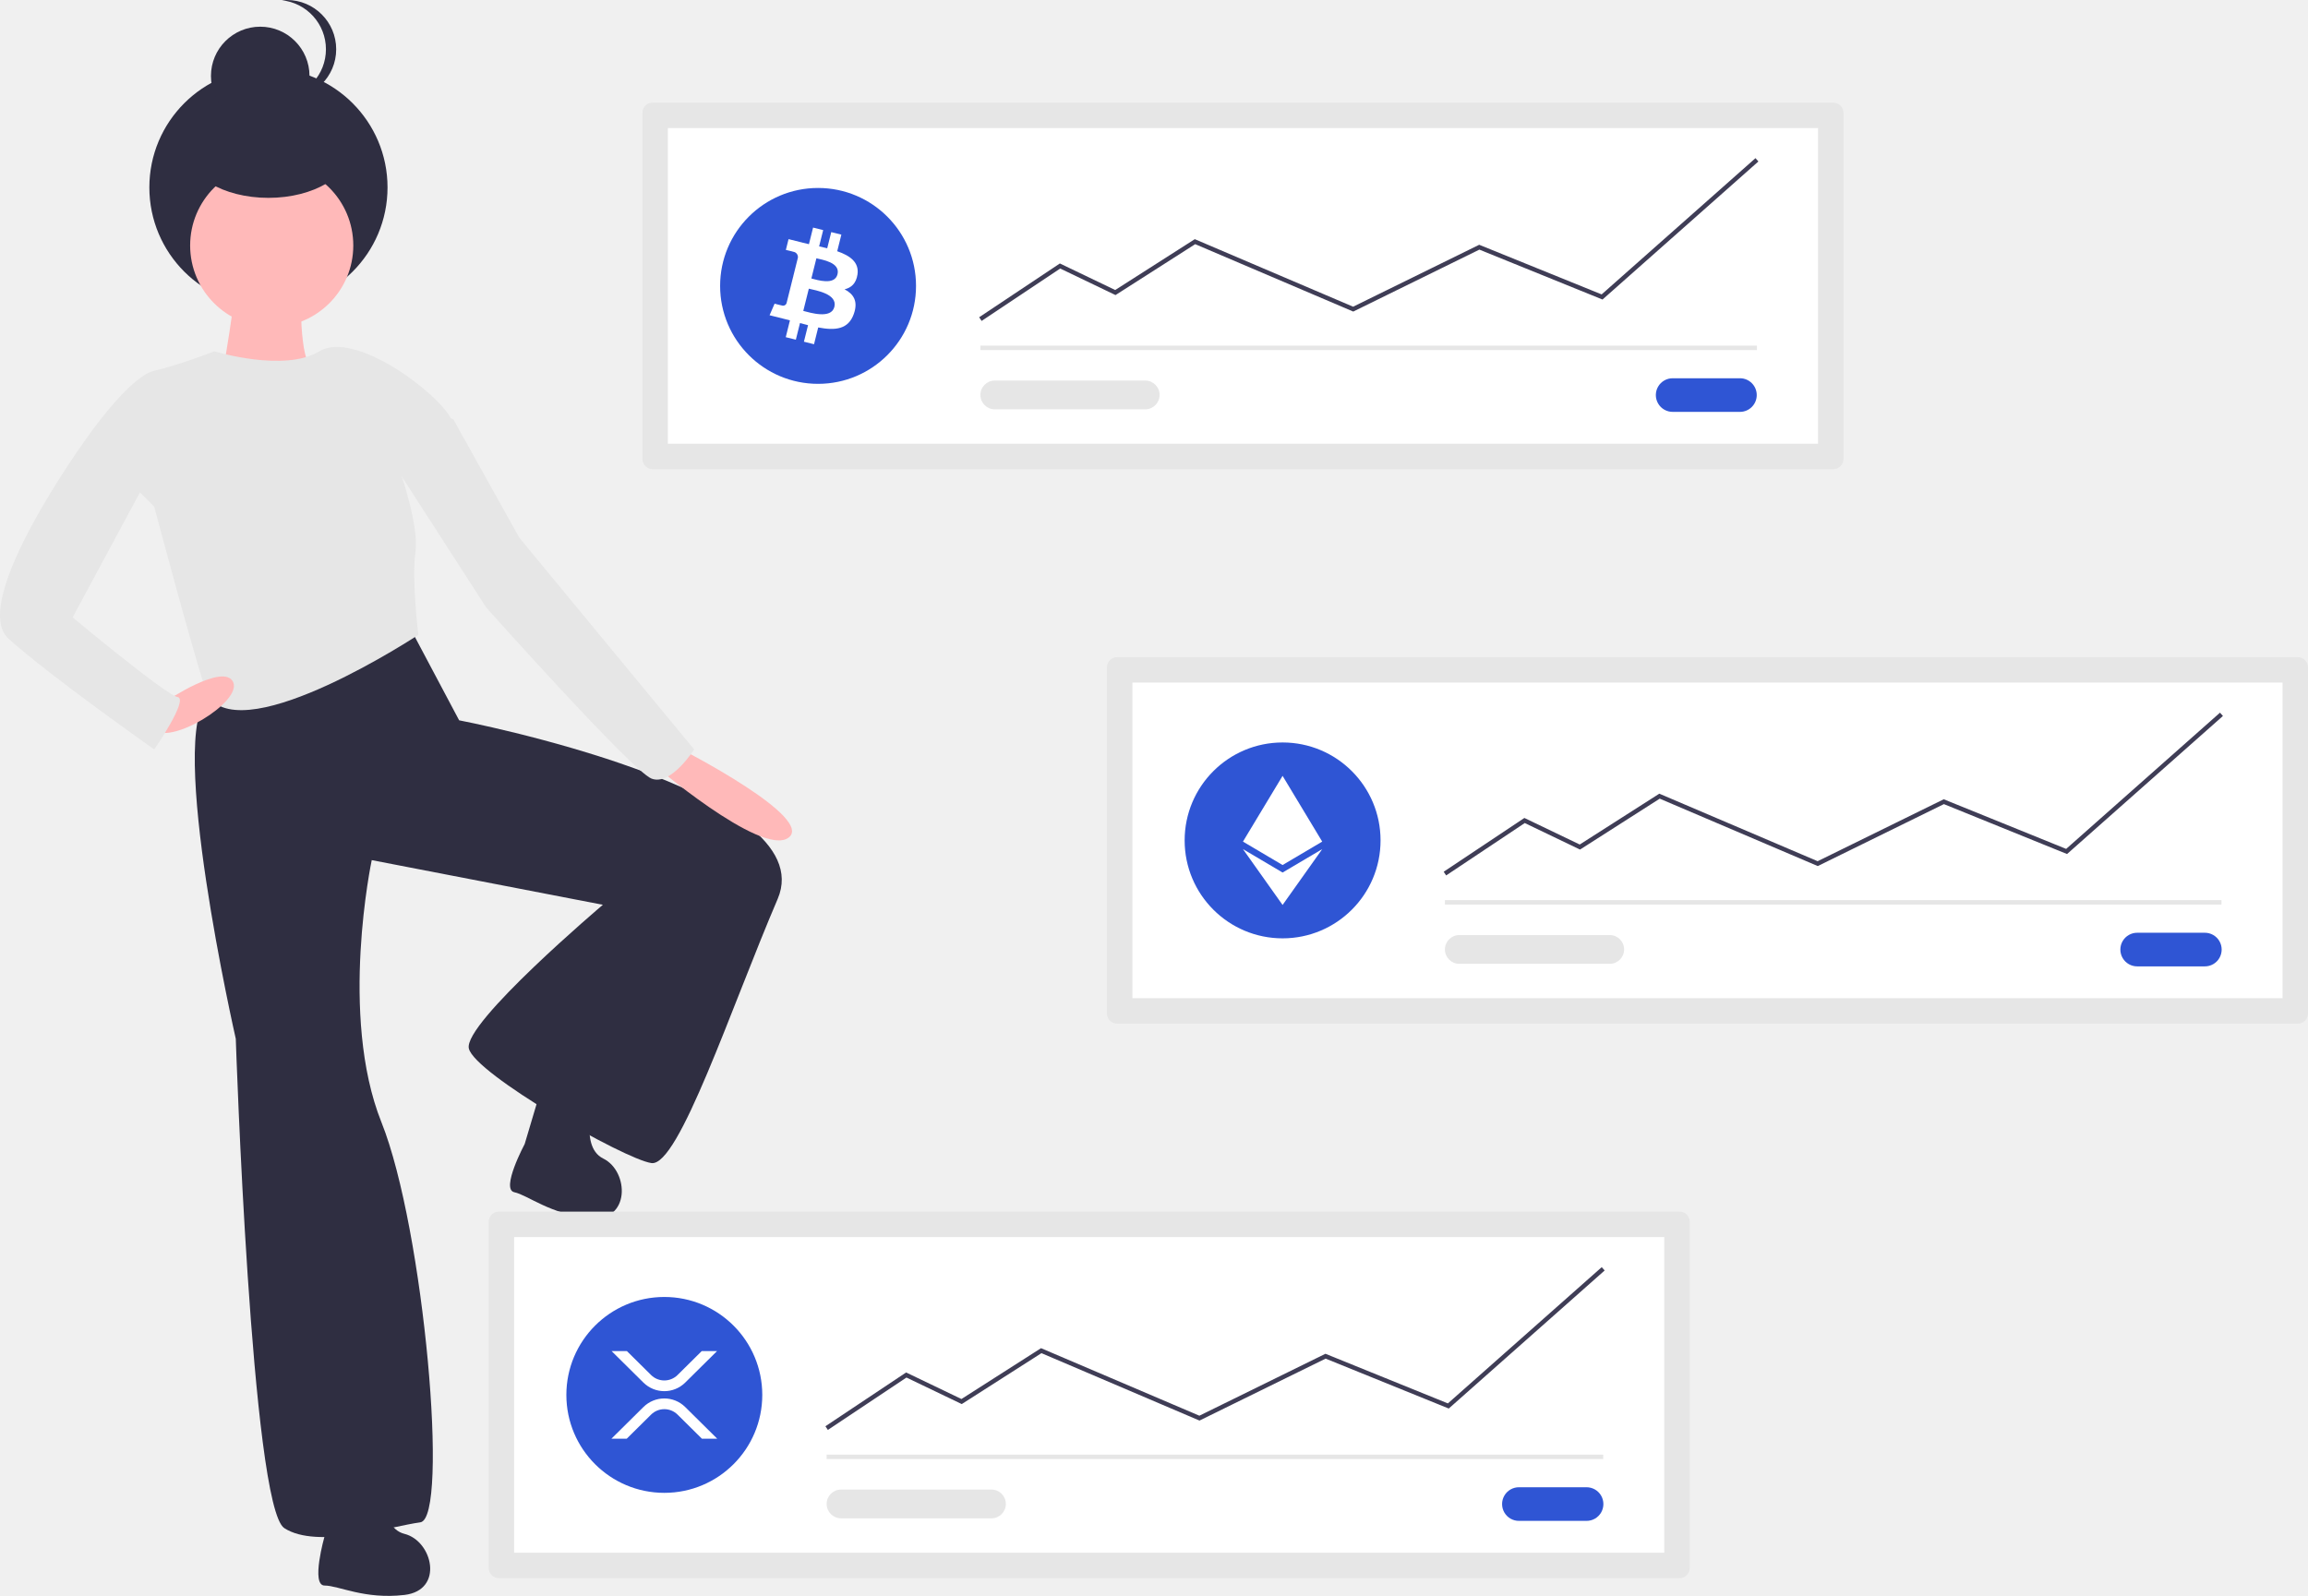
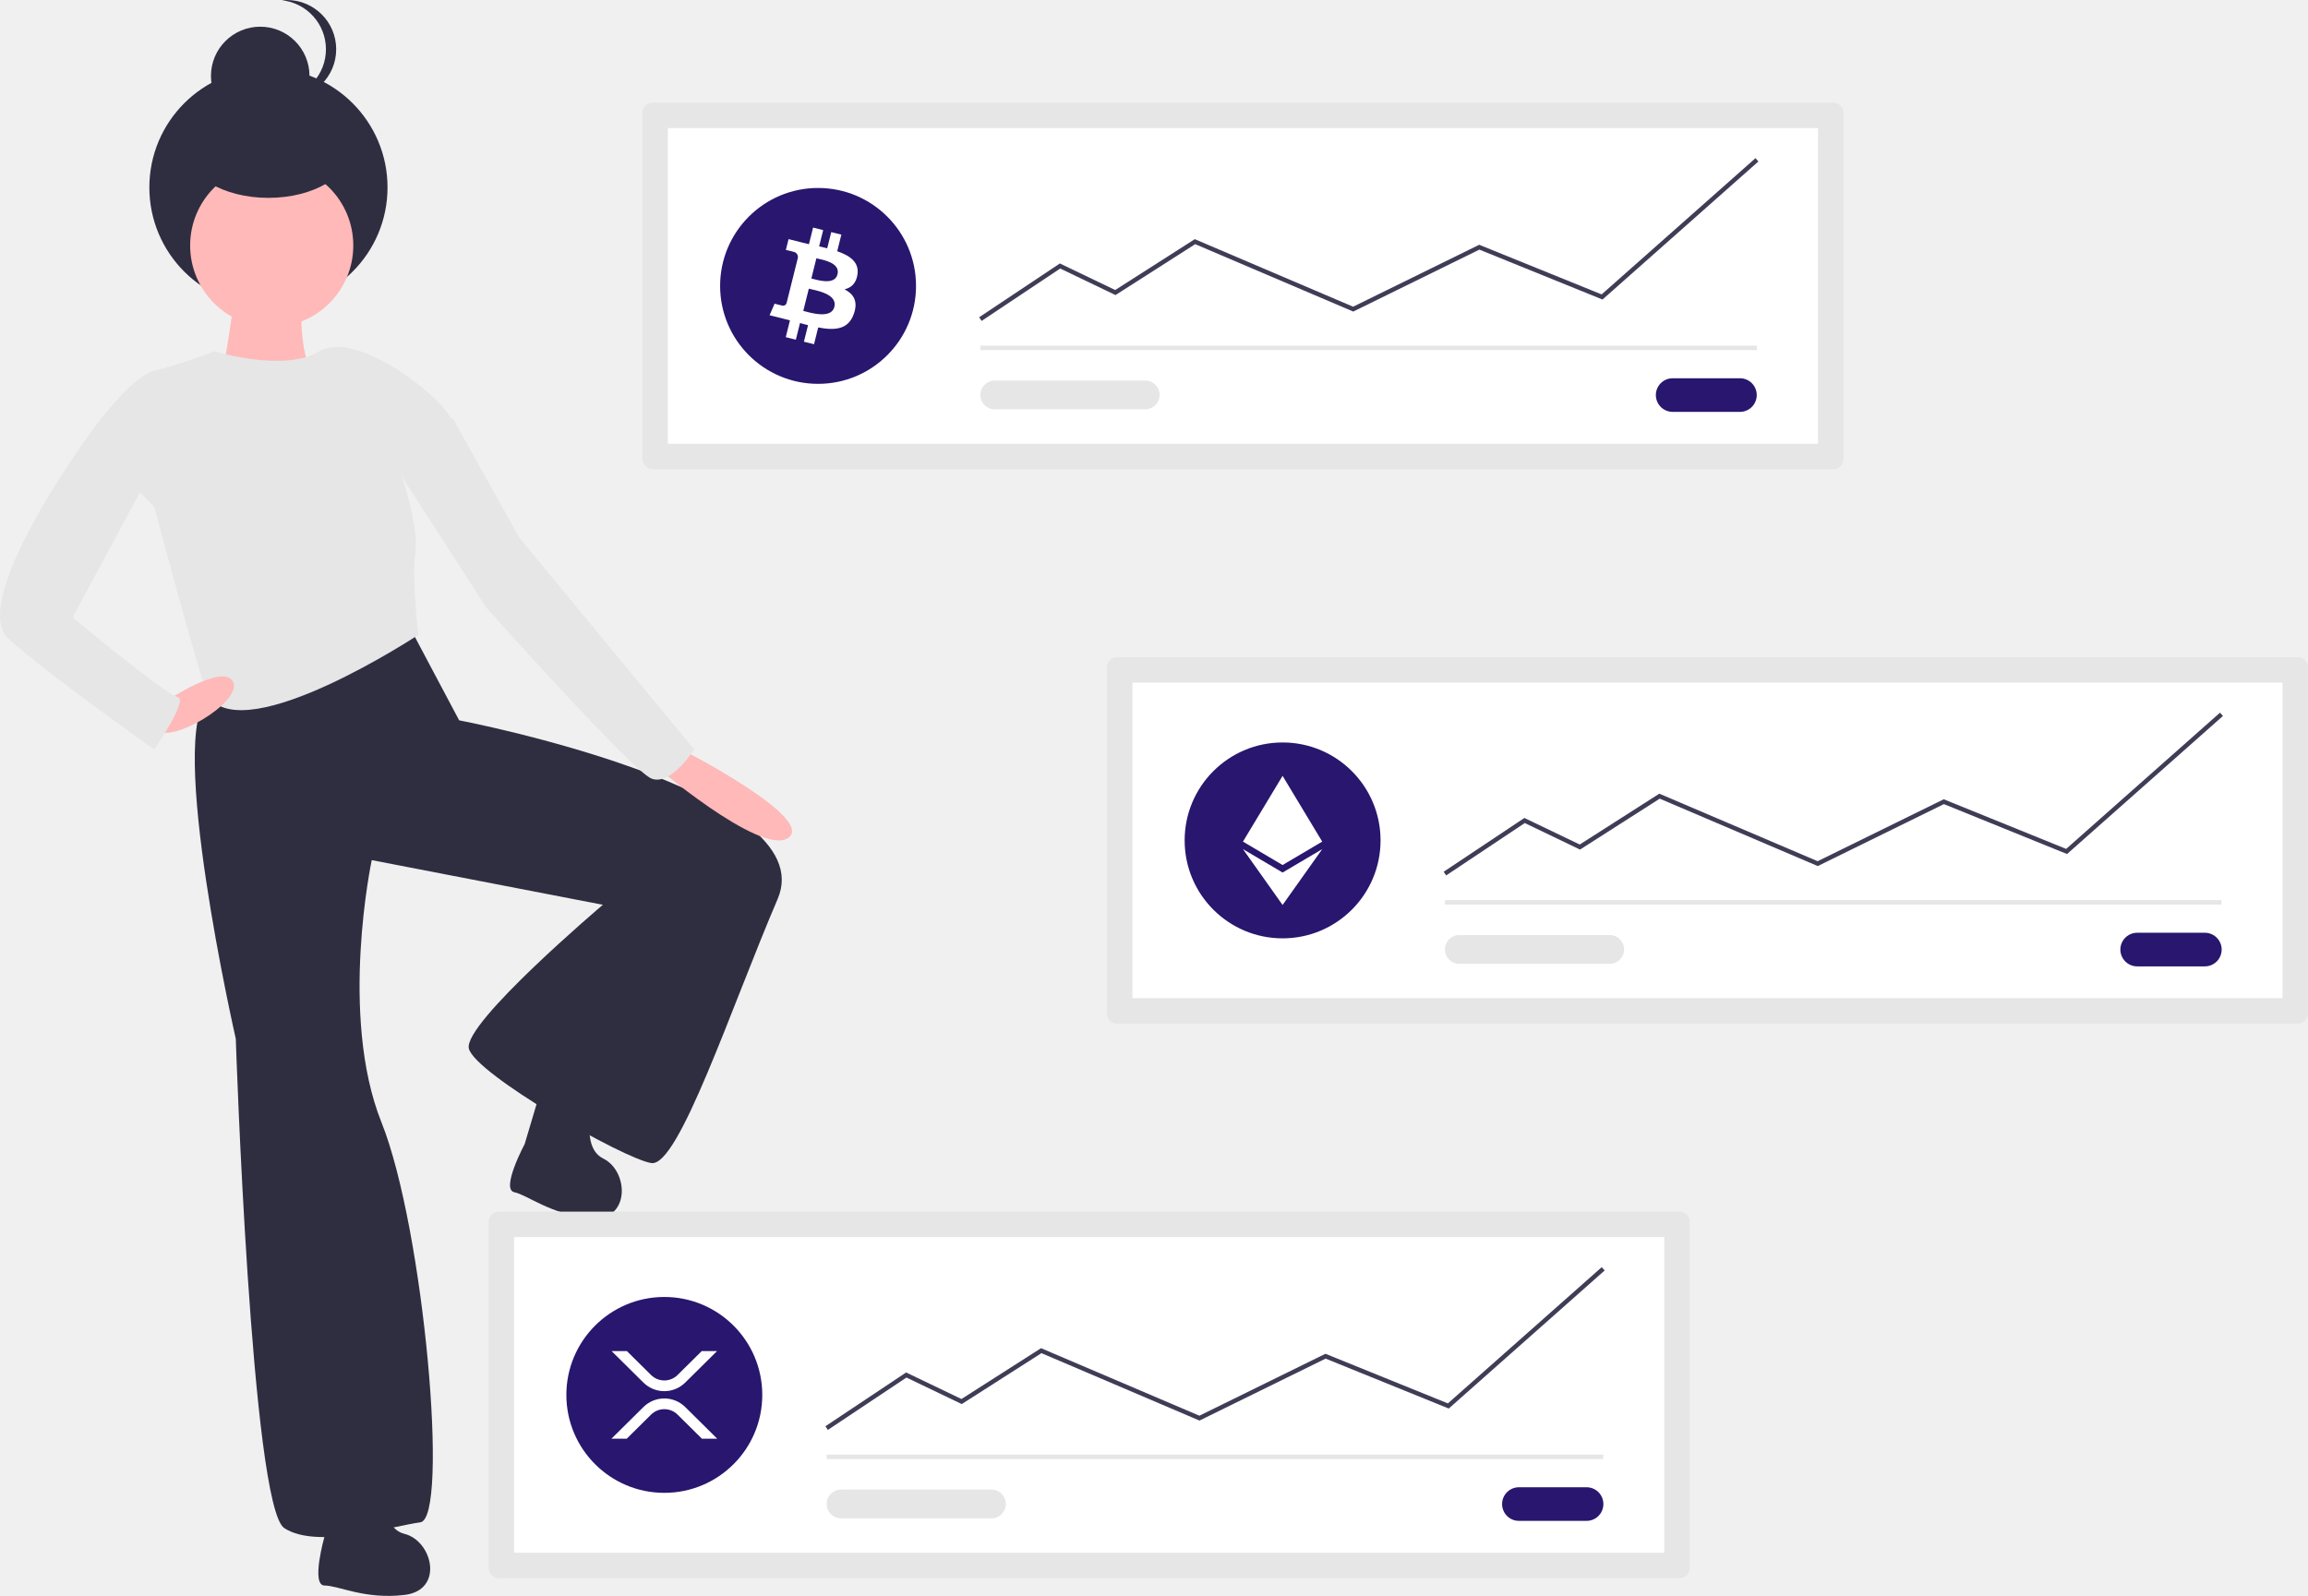
<svg xmlns="http://www.w3.org/2000/svg" id="ae8e3b67-68ad-47ca-99a9-8e5b053c0a6f" data-name="Layer 1" width="974.755" height="674.095" viewBox="0 0 974.755 674.095">
  <path d="M200.719,407.361c-18.046,14.765,11.484,144.368,11.484,144.368s6.562,197.686,20.507,206.709,45.115-.82,57.419-2.461,1.641-123.861-16.405-168.976S269.622,476.264,269.622,476.264l97.612,18.866s-59.06,50.037-56.599,60.7,65.622,46.755,77.106,48.396,33.631-65.622,53.318-111.557-134.525-75.465-134.525-75.465l-21.327-40.193S218.765,392.596,200.719,407.361Z" transform="translate(-112.6223 -112.9526)" fill="#2f2e41" />
  <path d="M249.71,761.841s-5.952,20.833,0,20.833,16.865,5.952,33.73,3.968,11.905-22.817,0-25.794-8.929-26.786-8.929-26.786c-3.968-7.936-22.817,1.984-22.817,1.984Z" transform="translate(-112.6223 -112.9526)" fill="#2f2e41" />
  <path d="M334.216,596.174s-10.212,19.109-4.393,20.365,15.23,9.375,32.135,10.992,16.449-19.794,5.439-25.214-3.079-28.066-3.079-28.066c-2.205-8.595-22.723-2.872-22.723-2.872Z" transform="translate(-112.6223 -112.9526)" fill="#2f2e41" />
  <path d="M211.793,229.772c1.641,3.281-5.742,44.295-5.742,44.295l6.562,11.484s37.733-14.765,31.991-17.226-4.922-32.811-4.922-32.811S210.152,226.491,211.793,229.772Z" transform="translate(-112.6223 -112.9526)" fill="#ffb9b9" />
  <circle cx="113.373" cy="79.168" r="50.294" fill="#2f2e41" />
  <circle cx="109.904" cy="32.084" r="20.811" fill="#2f2e41" />
  <path d="M231.631,154.463a21.044,21.044,0,0,0,2.168.113,20.811,20.811,0,1,0,0-41.623,21.044,21.044,0,0,0-2.168.113,20.812,20.812,0,0,1,0,41.398Z" transform="translate(-112.6223 -112.9526)" fill="#2f2e41" />
  <circle cx="114.756" cy="103.695" r="34.451" fill="#ffb9b9" />
  <path d="M177.751,269.555c-10.664,2.461-28.71,28.71-28.71,28.71L177.751,326.974s20.507,77.106,22.968,80.387c16.122,21.496,88.589-26.249,88.589-26.249s-2.871-23.378-1.23-34.862c1.578-11.045-6.152-33.221-6.152-33.221s27.069-11.484,21.327-22.968-41.014-37.733-55.779-28.71-44.295,0-44.295,0S188.415,267.094,177.751,269.555Z" transform="translate(-112.6223 -112.9526)" fill="#e6e6e6" />
  <path d="M387.331,434.84s46.755,40.193,58.239,31.991-44.295-36.912-44.295-36.912Z" transform="translate(-112.6223 -112.9526)" fill="#ffb9b9" />
  <path d="M177.341,420.895c6.562,7.382,37.733-11.484,33.736-19.862s-28.815,8.378-28.815,8.378S170.779,413.513,177.341,420.895Z" transform="translate(-112.6223 -112.9526)" fill="#ffb9b9" />
  <path d="M177.751,309.748l-34.451,63.981s39.373,32.811,44.295,33.631-9.843,22.147-9.843,22.147-44.295-31.17-61.52-46.756,32.811-84.488,32.811-84.488l14.765-9.023Z" transform="translate(-112.6223 -112.9526)" fill="#e6e6e6" />
  <path d="M277.825,307.288,318.018,369.628s61.52,68.903,69.723,72.184,18.046-12.304,18.046-12.304l-73.824-89.41-27.889-50.037-10.664-4.101Z" transform="translate(-112.6223 -112.9526)" fill="#e6e6e6" />
  <ellipse cx="113.373" cy="62.762" rx="34.686" ry="20.811" fill="#2f2e41" />
  <path d="M323.299,624.742a4.293,4.293,0,0,0-4.288,4.288V775.274a4.293,4.293,0,0,0,4.288,4.288h498.669a4.293,4.293,0,0,0,4.288-4.288V629.03a4.293,4.293,0,0,0-4.288-4.288Z" transform="translate(-112.6223 -112.9526)" fill="#e6e6e6" />
  <path d="M329.757,768.817H815.51V635.487H329.757Z" transform="translate(-112.6223 -112.9526)" fill="#fff" />
-   <path d="M754.196,741.157a7.103,7.103,0,1,0,0,14.205H782.607a7.103,7.103,0,1,0,0-14.205H754.196Z" transform="translate(-112.6223 -112.9526)" fill="#2f55d4" />
+   <path d="M754.196,741.157a7.103,7.103,0,1,0,0,14.205H782.607a7.103,7.103,0,1,0,0-14.205H754.196Z" transform="translate(-112.6223 -112.9526)" fill="#29166e" />
  <rect x="349.122" y="614.428" width="327.965" height="1.869" fill="#e6e6e6" />
-   <circle cx="280.567" cy="589.2" r="41.369" fill="#2f55d4" />
+   <circle cx="280.567" cy="589.2" r="41.369" fill="#29166e" />
  <polygon points="349.64 603.993 348.604 602.438 382.684 579.717 406.054 590.935 439.669 569.459 506.537 597.983 559.787 571.825 611.495 592.788 676.468 535.241 677.707 536.64 611.867 594.956 559.86 573.871 506.591 600.038 439.843 571.565 406.184 593.071 382.835 581.864 349.64 603.993" fill="#3f3d56" />
  <path d="M467.818,742.134a6.073,6.073,0,1,0,0,12.147h63.537a6.073,6.073,0,0,0,0-12.147Z" transform="translate(-112.6223 -112.9526)" fill="#e6e6e6" />
  <path d="M408.989,683.645h6.464l-13.45,13.311a12.558,12.558,0,0,1-17.631,0l-13.449-13.311h6.464l10.217,10.112a7.954,7.954,0,0,0,11.167,0ZM377.305,720.659h-6.464l13.533-13.393a12.558,12.558,0,0,1,17.631,0l13.533,13.393h-6.464l-10.302-10.194a7.954,7.954,0,0,0-11.167,0Z" transform="translate(-112.6223 -112.9526)" fill="#fff" />
  <path d="M388.234,156.307a4.293,4.293,0,0,0-4.288,4.288V306.839a4.293,4.293,0,0,0,4.288,4.288H886.903a4.293,4.293,0,0,0,4.288-4.288V160.595a4.293,4.293,0,0,0-4.288-4.288Z" transform="translate(-112.6223 -112.9526)" fill="#e6e6e6" />
  <path d="M394.692,300.382H880.446V167.052H394.692Z" transform="translate(-112.6223 -112.9526)" fill="#fff" />
-   <path d="M819.132,272.722a7.103,7.103,0,1,0,0,14.205h28.411a7.103,7.103,0,0,0,0-14.205H819.132Z" transform="translate(-112.6223 -112.9526)" fill="#2f55d4" />
+   <path d="M819.132,272.722a7.103,7.103,0,1,0,0,14.205h28.411a7.103,7.103,0,0,0,0-14.205H819.132Z" transform="translate(-112.6223 -112.9526)" fill="#29166e" />
  <rect x="414.057" y="145.993" width="327.965" height="1.869" fill="#e6e6e6" />
-   <circle cx="345.502" cy="120.764" r="41.369" fill="#2f55d4" />
+   <circle cx="345.502" cy="120.764" r="41.369" fill="#29166e" />
  <polygon points="414.575 135.557 413.539 134.002 447.619 111.282 470.989 122.5 504.604 101.024 505.058 101.217 571.472 129.548 624.722 103.39 676.43 124.353 741.403 66.805 742.642 68.204 676.802 126.52 624.795 105.436 571.527 131.603 504.779 103.13 471.119 124.635 447.77 113.427 414.575 135.557" fill="#3f3d56" />
  <path d="M532.753,273.699a6.073,6.073,0,0,0,0,12.147h63.537a6.073,6.073,0,1,0,0-12.147Z" transform="translate(-112.6223 -112.9526)" fill="#e6e6e6" />
  <path d="M474.769,228.888c.773-5.177-3.168-7.96-8.558-9.816l1.748-7.013-4.27-1.064-1.702,6.828c-1.121-.28-2.274-.543-3.419-.805l1.714-6.873-4.266-1.064-1.75,7.01c-.929-.212-1.841-.421-2.726-.641l.005-.022-5.887-1.47-1.136,4.559s3.167.726,3.1.771a2.27,2.27,0,0,1,1.989,2.483l-1.991,7.989a3.538,3.538,0,0,1,.444.142l-.45-.112-2.793,11.191a1.554,1.554,0,0,1-1.956,1.014c.043.062-3.103-.774-3.103-.774l-2.119,4.888,5.556,1.385c1.033.259,2.046.53,3.042.785l-1.767,7.094,4.264,1.064,1.751-7.018c1.164.316,2.294.608,3.401.883l-1.743,6.985,4.269,1.064,1.767-7.08c7.279,1.377,12.754.822,15.055-5.76,1.857-5.301-.091-8.359-3.921-10.354,2.789-.646,4.89-2.48,5.45-6.27Zm-9.754,13.677c-1.32,5.301-10.244,2.436-13.139,1.717l2.344-9.397c2.894.722,12.171,2.152,10.796,7.68Zm1.319-13.753c-1.204,4.822-8.632,2.372-11.043,1.771l2.125-8.523C459.827,222.661,467.589,223.782,466.334,228.812Z" transform="translate(-112.6223 -112.9526)" fill="#fff" />
  <path d="M584.421,390.524a4.293,4.293,0,0,0-4.288,4.288V541.057a4.293,4.293,0,0,0,4.288,4.288h498.669a4.293,4.293,0,0,0,4.288-4.288V394.812a4.293,4.293,0,0,0-4.288-4.288Z" transform="translate(-112.6223 -112.9526)" fill="#e6e6e6" />
  <path d="M590.878,534.6h485.754V401.27H590.878Z" transform="translate(-112.6223 -112.9526)" fill="#fff" />
-   <path d="M1015.318,506.94a7.103,7.103,0,1,0,0,14.205h28.411a7.103,7.103,0,1,0,0-14.205h-28.411Z" transform="translate(-112.6223 -112.9526)" fill="#2f55d4" />
+   <path d="M1015.318,506.94a7.103,7.103,0,1,0,0,14.205h28.411a7.103,7.103,0,1,0,0-14.205h-28.411Z" transform="translate(-112.6223 -112.9526)" fill="#29166e" />
  <rect x="610.244" y="380.21" width="327.965" height="1.869" fill="#e6e6e6" />
-   <circle cx="541.689" cy="354.982" r="41.369" fill="#2f55d4" />
+   <circle cx="541.689" cy="354.982" r="41.369" fill="#29166e" />
  <polygon points="610.762 369.775 609.725 368.22 643.805 345.5 667.176 356.718 700.79 335.242 701.245 335.435 767.658 363.766 820.909 337.608 872.617 358.57 937.59 301.023 938.829 302.423 872.989 360.738 820.982 339.654 767.713 365.821 700.966 337.348 667.305 358.853 643.957 347.646 610.762 369.775" fill="#3f3d56" />
  <path d="M728.939,507.917a6.073,6.073,0,0,0,0,12.147h63.537a6.073,6.073,0,1,0,0-12.147Z" transform="translate(-112.6223 -112.9526)" fill="#e6e6e6" />
  <polygon points="541.684 382.247 558.431 358.662 541.684 368.55 541.684 368.55 524.947 358.662 541.683 382.247 541.683 382.247 541.684 382.247 541.684 382.247 541.684 382.247" fill="#fff" />
  <polygon points="541.683 365.381 541.683 365.381 541.684 365.381 541.684 365.381 558.421 355.488 541.684 327.717 541.684 327.717 541.684 327.717 541.683 327.717 541.683 327.717 524.947 355.488 541.683 365.381" fill="#fff" />
</svg>
